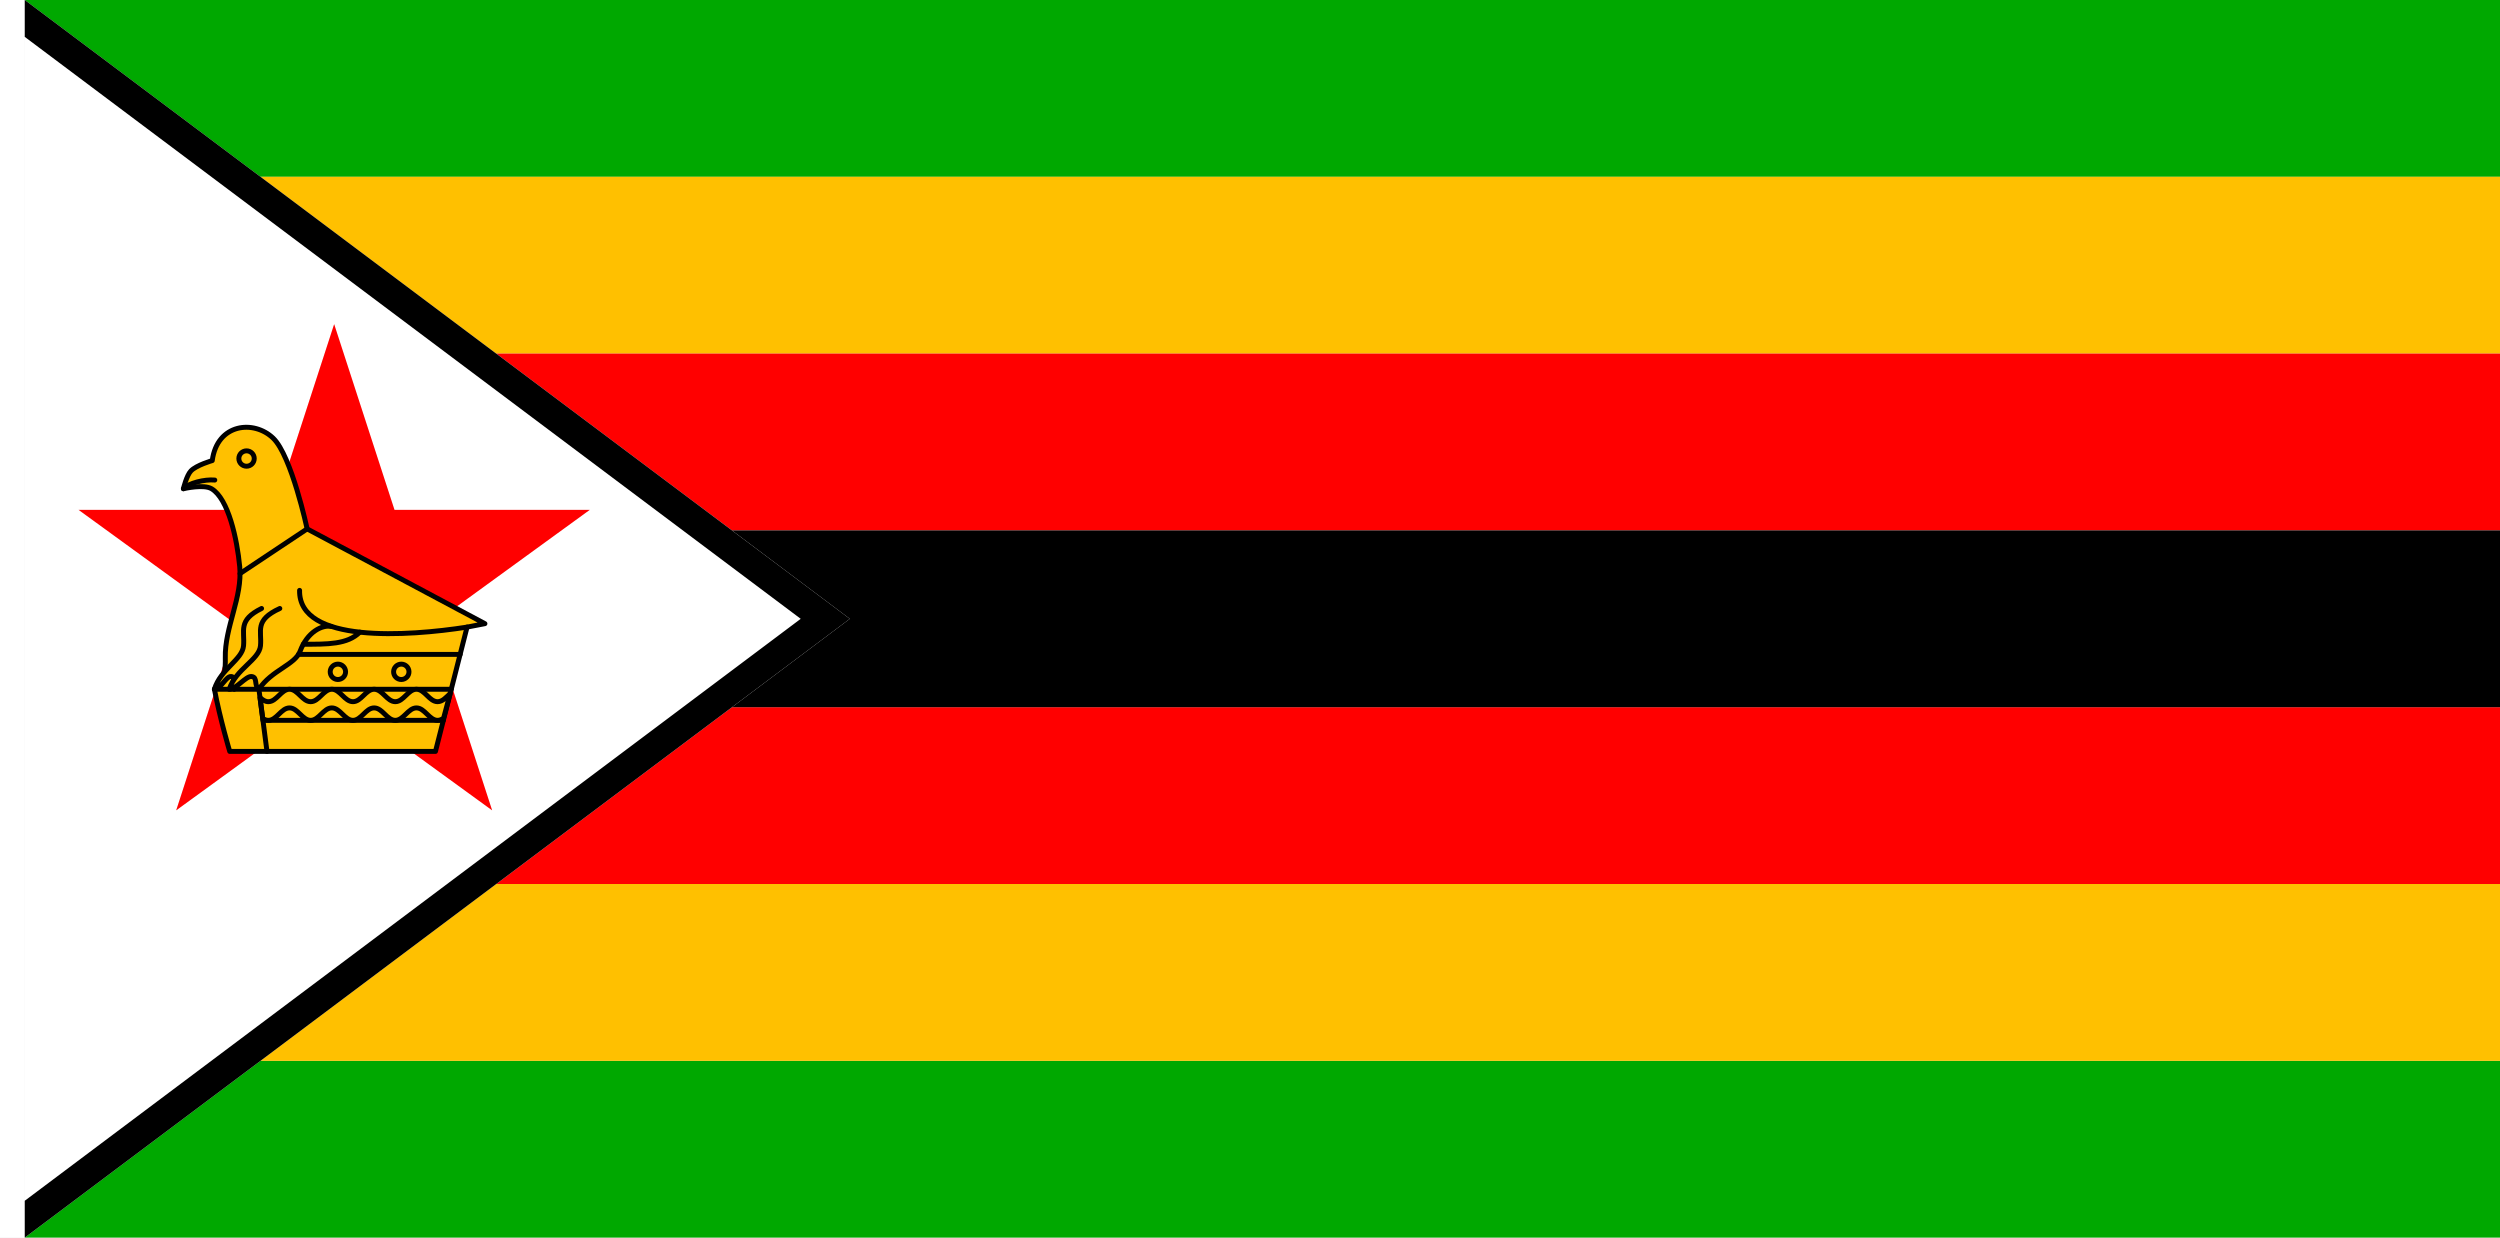
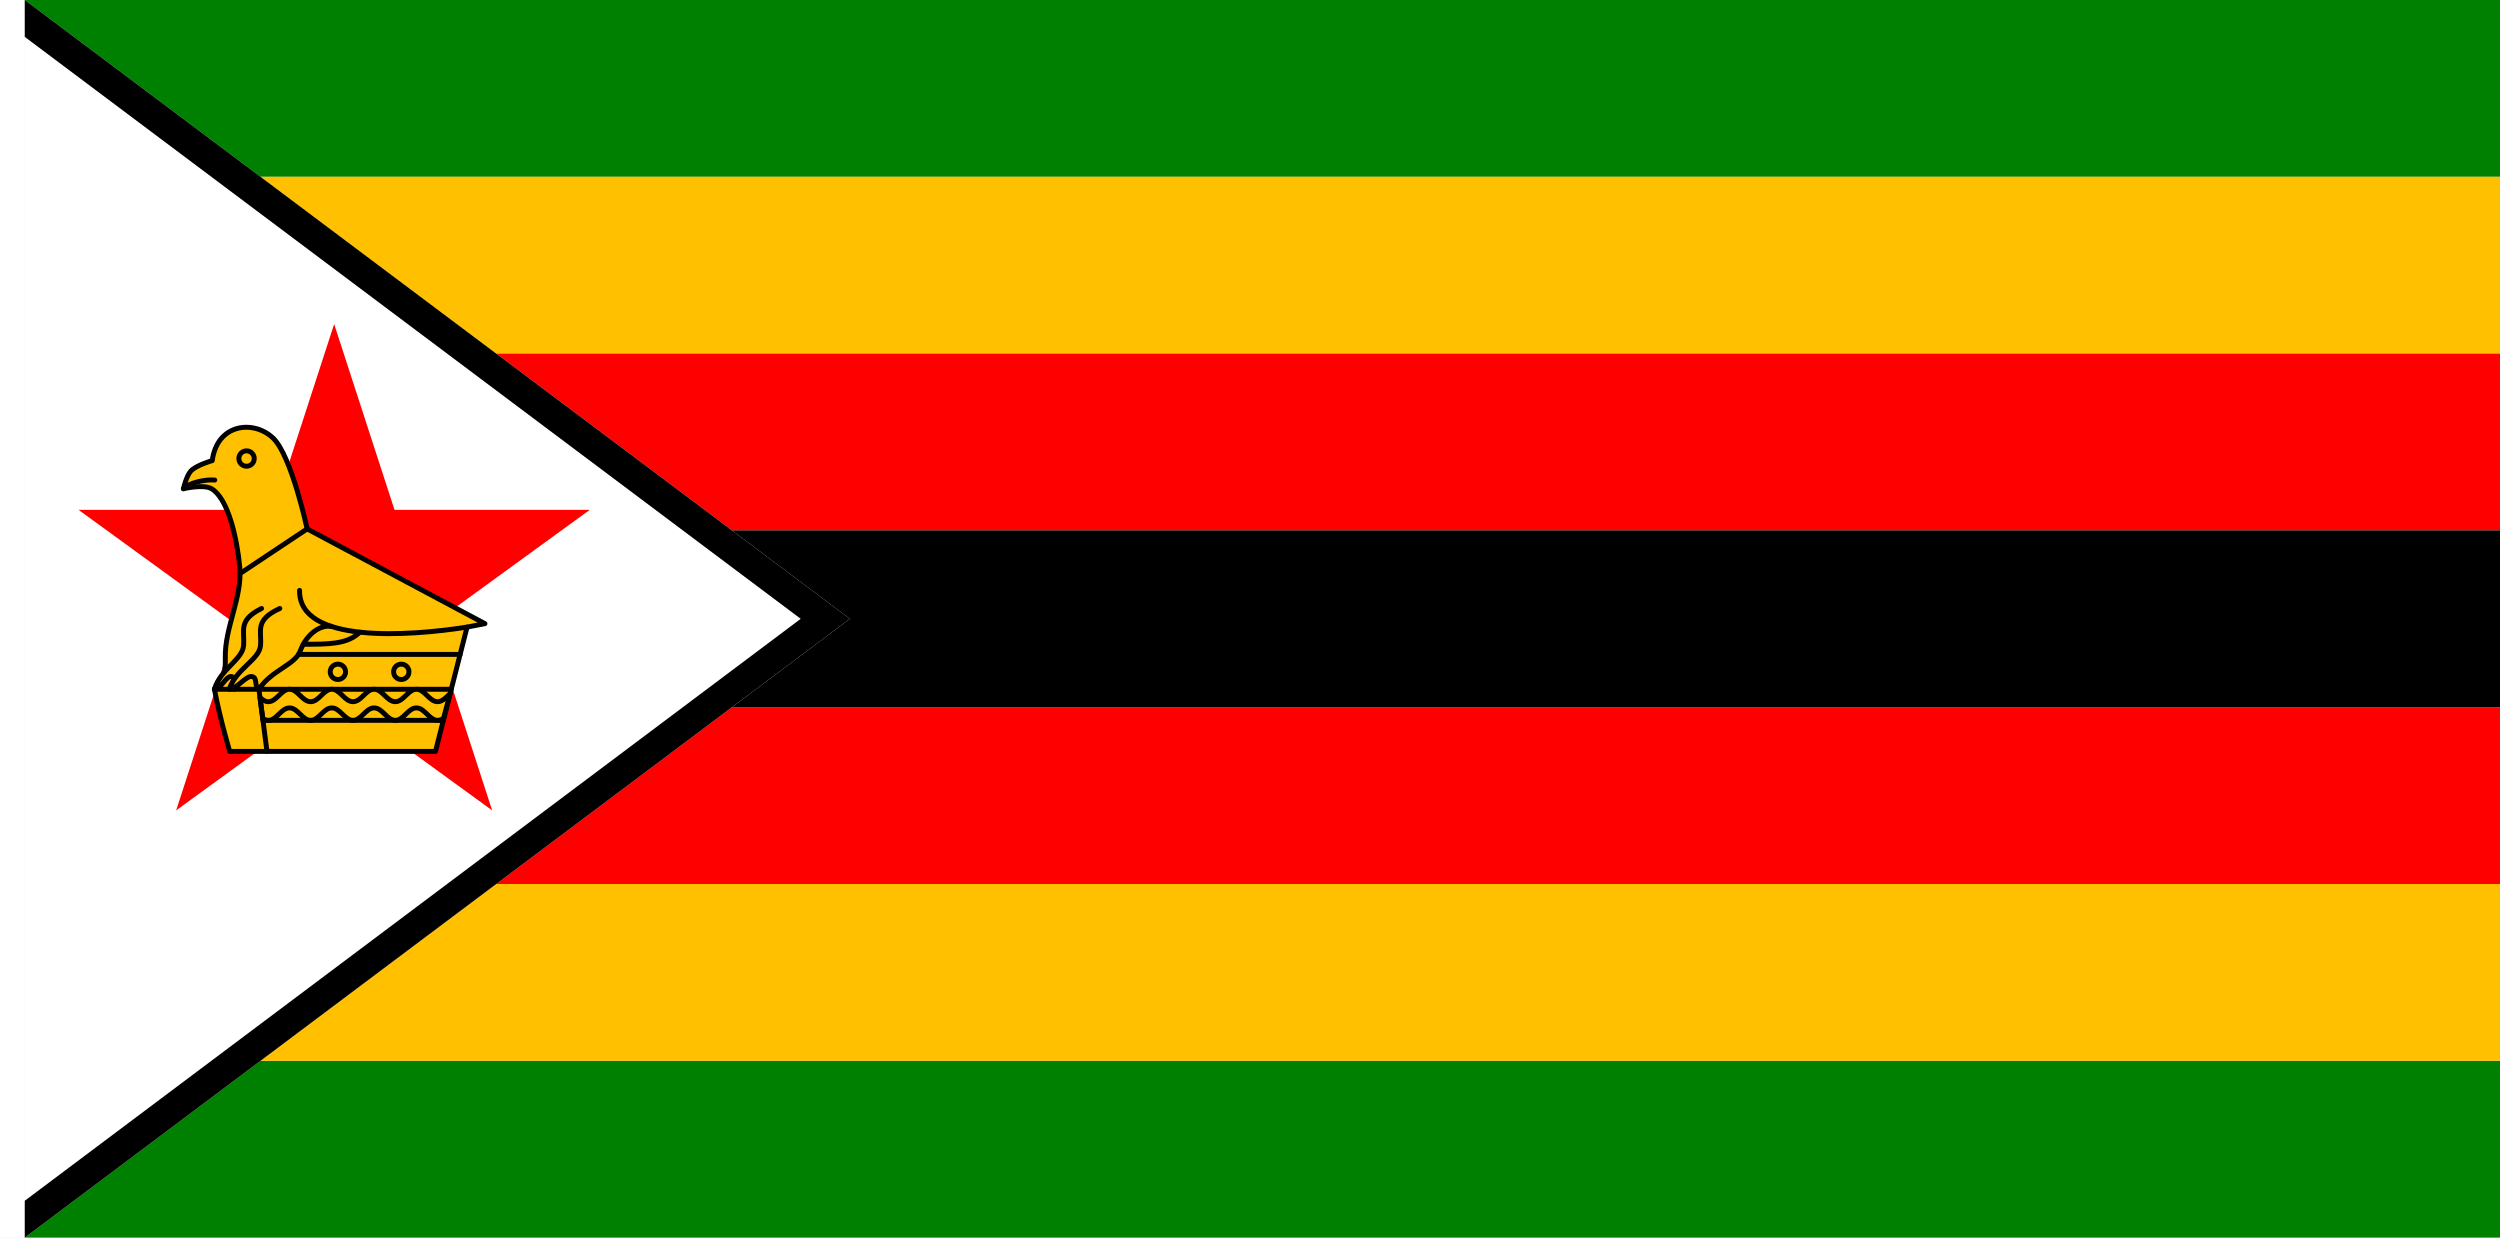
<svg xmlns="http://www.w3.org/2000/svg" width="3636" height="1800" viewBox="0 0 962.025 476.25" version="1.1" id="svg8">
  <defs id="defs2" />
  <g id="layer1" transform="translate(-6.72798,-418.3304)">
    <path style="fill:#ffffff;fill-opacity:1;stroke:none;stroke-width:0.512px;stroke-linecap:butt;stroke-linejoin:miter;stroke-opacity:1" d="M 16.253,418.33 H 6.728 v 476.25 H 16.253 Z" id="path1079" />
-     <path id="path884" d="m 16.253,894.58 h 952.5 v -68.036 l -861.788,-1e-5 z" style="fill:#00a800;fill-opacity:1;stroke:none;stroke-width:0.809px;stroke-linecap:butt;stroke-linejoin:miter;stroke-opacity:1" />
-     <path style="fill:#00a800;fill-opacity:1;stroke:none;stroke-width:0.809px;stroke-linecap:butt;stroke-linejoin:miter;stroke-opacity:1" d="m 106.965,486.366 861.788,2e-5 V 418.33 H 16.253 Z" id="path817" />
+     <path id="path884" d="m 16.253,894.58 h 952.5 v -68.036 l -861.788,-1e-5 z" style="fill:#008000;fill-opacity:1;stroke:none;stroke-width:0.809px;stroke-linecap:butt;stroke-linejoin:miter;stroke-opacity:1" />
+     <path style="fill:#008000;fill-opacity:1;stroke:none;stroke-width:0.809px;stroke-linecap:butt;stroke-linejoin:miter;stroke-opacity:1" d="m 106.965,486.366 861.788,2e-5 V 418.33 H 16.253 Z" id="path817" />
    <path id="path819" d="m 106.965,486.366 h 861.788 v 68.036 H 197.677 Z" style="fill:#ffc000;fill-opacity:1;stroke:none;stroke-width:0.809px;stroke-linecap:butt;stroke-linejoin:miter;stroke-opacity:1" />
    <path style="fill:#ff0000;fill-opacity:1;stroke:none;stroke-width:0.809px;stroke-linecap:butt;stroke-linejoin:miter;stroke-opacity:1" d="m 197.677,758.509 771.076,0 V 690.473 H 288.389 Z" id="path823" />
    <path id="path825" d="m 197.677,554.402 h 771.076 v 68.036 l -680.364,10e-6 z" style="fill:#ff0000;fill-opacity:1;stroke:none;stroke-width:0.809px;stroke-linecap:butt;stroke-linejoin:miter;stroke-opacity:1" />
    <path style="fill:#000000;fill-opacity:1;stroke:none;stroke-width:0.809px;stroke-linecap:butt;stroke-linejoin:miter;stroke-opacity:1" d="m 288.389,690.473 h 680.364 v -68.036 h -680.364 l 45.356,34.018 z" id="path827" />
    <path id="path829" d="m 106.965,826.545 861.788,0 v -68.036 l -771.076,1e-5 z" style="fill:#ffc000;fill-opacity:1;stroke:none;stroke-width:0.809px;stroke-linecap:butt;stroke-linejoin:miter;stroke-opacity:1" />
    <path style="opacity:1;fill:#ffffff;fill-opacity:1;fill-rule:evenodd;stroke:none;stroke-width:0.166;stroke-linecap:round;stroke-linejoin:round;stroke-miterlimit:4;stroke-dasharray:none;stroke-dashoffset:0;stroke-opacity:1" d="m 158.536,614.528 h 75.143 l -60.792,44.168 23.22,71.465 -60.792,-44.168 -60.792,44.168 23.22,-71.465 -60.792,-44.168 H 112.095 l 23.22,-71.465 z M 16.253,432.511 V 880.4 L 314.854,656.455 Z" id="path847" />
    <path id="path854" d="m 158.536,614.528 h 75.143 l -60.792,44.168 23.22,71.465 -60.792,-44.168 -60.792,44.168 23.22,-71.465 -60.792,-44.168 H 112.095 l 23.22,-71.465 z" style="opacity:1;fill:#ff0000;fill-opacity:1;fill-rule:evenodd;stroke:none;stroke-width:0.166;stroke-linecap:round;stroke-linejoin:round;stroke-miterlimit:4;stroke-dasharray:none;stroke-dashoffset:0;stroke-opacity:1" />
    <g id="g866" style="fill:#ffc000;fill-opacity:1;stroke:#000000;stroke-width:2.479;stroke-linecap:round;stroke-linejoin:round;stroke-miterlimit:4;stroke-dasharray:none;stroke-opacity:1" transform="matrix(0.7684644,0,0,0.7684644,230.6646,161.4286)">
      <path id="path826" d="m -154.616,553.72 c -9.655,-9.295 -28.017,-7.44 -30.509,11.222 0,0 -7.941,2.298 -10.662,5.159 -2.23,2.346 -3.783,8.942 -3.783,8.942 0.713,-0.166 10.204,-2.311 14.101,0 8.429,4.998 12.788,25.25 14.101,39.017 1.466,15.367 -7.581,30.31 -7.223,45.743 0.102,4.391 -0.019,12.49 -5.45,15.626 2.82,14.97 7.674,31.149 7.674,31.149 h 103.018 l 15.821,-62.251 8.942,-1.72 -89.014,-47.462 c 0,0 -7.817,-36.566 -17.017,-45.424 z" style="fill:#ffc000;fill-opacity:1;stroke:#000000;stroke-width:2.479;stroke-linecap:round;stroke-linejoin:round;stroke-miterlimit:4;stroke-dasharray:none;stroke-opacity:1" />
      <path id="path830" d="M -65.437,679.452 H -184.007" style="fill:#ffc000;fill-opacity:1;stroke:#000000;stroke-width:2.479;stroke-linecap:round;stroke-linejoin:round;stroke-miterlimit:4;stroke-dasharray:none;stroke-opacity:1" />
      <path style="fill:#ffc000;fill-opacity:1;stroke:#000000;stroke-width:2.479;stroke-linecap:round;stroke-linejoin:round;stroke-miterlimit:4;stroke-dasharray:none;stroke-opacity:1" d="m -69.392,695.015 -90.343,10e-6" id="path832" />
      <path id="path834" d="m -146.431,679.452 c -4.152,0 -6.44,6.225 -10.592,6.225 -1.605,0 -2.93,-0.932 -4.193,-2.073 l 1.353,10.426 c 0.868,0.59 1.795,0.985 2.84,0.985 4.152,0 6.44,-6.225 10.592,-6.225 4.152,0 6.44,6.225 10.592,6.225 4.152,0 6.44,-6.225 10.593,-6.225 4.152,0 6.44,6.225 10.592,6.225 4.152,0 6.44,-6.225 10.592,-6.225 4.152,0 6.44,6.225 10.593,6.225 4.152,0 6.44,-6.225 10.592,-6.225 4.152,0 6.44,6.225 10.592,6.225 1.113,0 2.091,-0.449 3.008,-1.104 l 3.29,-12.294 c -1.966,1.798 -3.794,4.06 -6.298,4.06 -4.152,0 -6.44,-6.225 -10.592,-6.225 -4.152,0 -6.44,6.225 -10.592,6.225 -4.152,0 -6.44,-6.225 -10.593,-6.225 -4.152,0 -6.44,6.225 -10.592,6.225 -4.152,0 -6.44,-6.225 -10.592,-6.225 -4.152,0 -6.44,6.225 -10.593,6.225 -4.152,0 -6.44,-6.225 -10.592,-6.225 z" style="fill:#ffc000;fill-opacity:1;stroke:#000000;stroke-width:2.479;stroke-linecap:round;stroke-linejoin:round;stroke-miterlimit:4;stroke-dasharray:none;stroke-opacity:1" />
      <path style="fill:#ffc000;fill-opacity:1;stroke:#000000;stroke-width:2.479;stroke-linecap:round;stroke-linejoin:round;stroke-miterlimit:4;stroke-dasharray:none;stroke-opacity:1" d="m -161.755,679.452 4.039,31.126" id="path855" />
      <path id="path858" d="m -171.207,621.513 33.608,-22.369" style="fill:#ffc000;fill-opacity:1;stroke:#000000;stroke-width:2.479;stroke-linecap:round;stroke-linejoin:round;stroke-miterlimit:4;stroke-dasharray:none;stroke-opacity:1" />
      <path id="path1" style="fill:none;stroke-width:2.479;stroke-linecap:round;stroke-linejoin:round;stroke-dasharray:none" d="m -164.1,563.918 a 3.851,3.851 0 0 1 -3.851,3.851 3.851,3.851 0 0 1 -3.851,-3.851 3.851,3.851 0 0 1 3.851,-3.851 3.851,3.851 0 0 1 3.851,3.851 z" />
      <path id="path2" d="m -199.57,579.043 c 2.503,-2.807 10.607,-4.822 15.715,-4.35" style="fill:none;fill-opacity:1;stroke:#000000;stroke-width:2.479;stroke-linecap:round;stroke-linejoin:round;stroke-miterlimit:4;stroke-dasharray:none;stroke-opacity:1" />
      <path id="path10" d="m -140.25,647.99 c -4.44,-0.915 -11.292,2.786 -14.647,12.431 -2.37,6.812 -13.439,9.53 -19.239,19.031 -2.492,-1.887 1.595,-6.065 -1.496,-6.383 -2.636,-0.271 -5.182,6.422 -8.433,6.383 3.109,-10.164 13.991,-14.749 14.615,-21.761 0.678,-7.618 -2.984,-12.766 9.024,-18.689" style="fill:#ffc000;fill-opacity:1;stroke:#000000;stroke-width:2.479;stroke-linecap:round;stroke-linejoin:round;stroke-miterlimit:4;stroke-dasharray:none;stroke-opacity:1" />
      <path id="path5" d="m -125.436,647.99 c -4.759,-0.915 -12.102,2.786 -15.699,12.431 -2.54,6.812 -14.404,9.53 -20.62,19.031 -2.671,-1.887 -0.408,-6.065 -3.72,-6.383 -2.825,-0.271 -7.671,6.422 -11.155,6.383 3.332,-10.164 14.996,-14.749 15.664,-21.761 0.727,-7.618 -3.199,-12.766 9.672,-18.689" style="fill:#ffc000;fill-opacity:1;stroke:#000000;stroke-width:2.479;stroke-linecap:round;stroke-linejoin:round;stroke-miterlimit:4;stroke-dasharray:none;stroke-opacity:1" />
      <path id="path3" d="m -141.39,629.937 c -0.532,26.8 54.311,23.02 83.863,18.389" style="fill:none;fill-opacity:1;stroke:#000000;stroke-width:2.479;stroke-linecap:round;stroke-linejoin:round;stroke-miterlimit:4;stroke-dasharray:none;stroke-opacity:1" />
      <path id="path6" d="M -60.999,661.989 H -141.92" style="fill:#ffc000;fill-opacity:1;stroke:#000000;stroke-width:2.479;stroke-linecap:round;stroke-linejoin:round;stroke-miterlimit:4;stroke-dasharray:none;stroke-opacity:1" />
      <path id="path1-9" style="fill:none;fill-opacity:1;stroke:#000000;stroke-width:2.479;stroke-linecap:round;stroke-linejoin:round;stroke-miterlimit:4;stroke-dasharray:none;stroke-opacity:1" d="m -118.359,670.721 a 3.851,3.851 0 0 1 -3.851,3.851 3.851,3.851 0 0 1 -3.851,-3.851 3.851,3.851 0 0 1 3.851,-3.851 3.851,3.851 0 0 1 3.851,3.851 z" />
      <path id="path7" d="m -111.217,650.866 c -6.207,6.207 -16.217,6.042 -28.312,6.042" style="fill:none;fill-opacity:1;stroke:#000000;stroke-width:2.479;stroke-linecap:round;stroke-linejoin:round;stroke-miterlimit:4;stroke-dasharray:none;stroke-opacity:1" />
      <path id="path8" style="fill:none;fill-opacity:1;stroke:#000000;stroke-width:2.479;stroke-linecap:round;stroke-linejoin:round;stroke-miterlimit:4;stroke-dasharray:none;stroke-opacity:1" d="m -86.609,670.721 a 3.851,3.851 0 0 1 -3.851,3.851 3.851,3.851 0 0 1 -3.851,-3.851 3.851,3.851 0 0 1 3.851,-3.851 3.851,3.851 0 0 1 3.851,3.851 z" />
    </g>
    <path style="fill:#000000;stroke:none;stroke-width:0.265px;stroke-linecap:butt;stroke-linejoin:miter;stroke-opacity:1;fill-opacity:1" d="m 16.253,418.33 v 14.181 L 314.854,656.455 16.253,880.4 v 14.181 L 333.745,656.455 Z" id="path841" />
  </g>
</svg>
